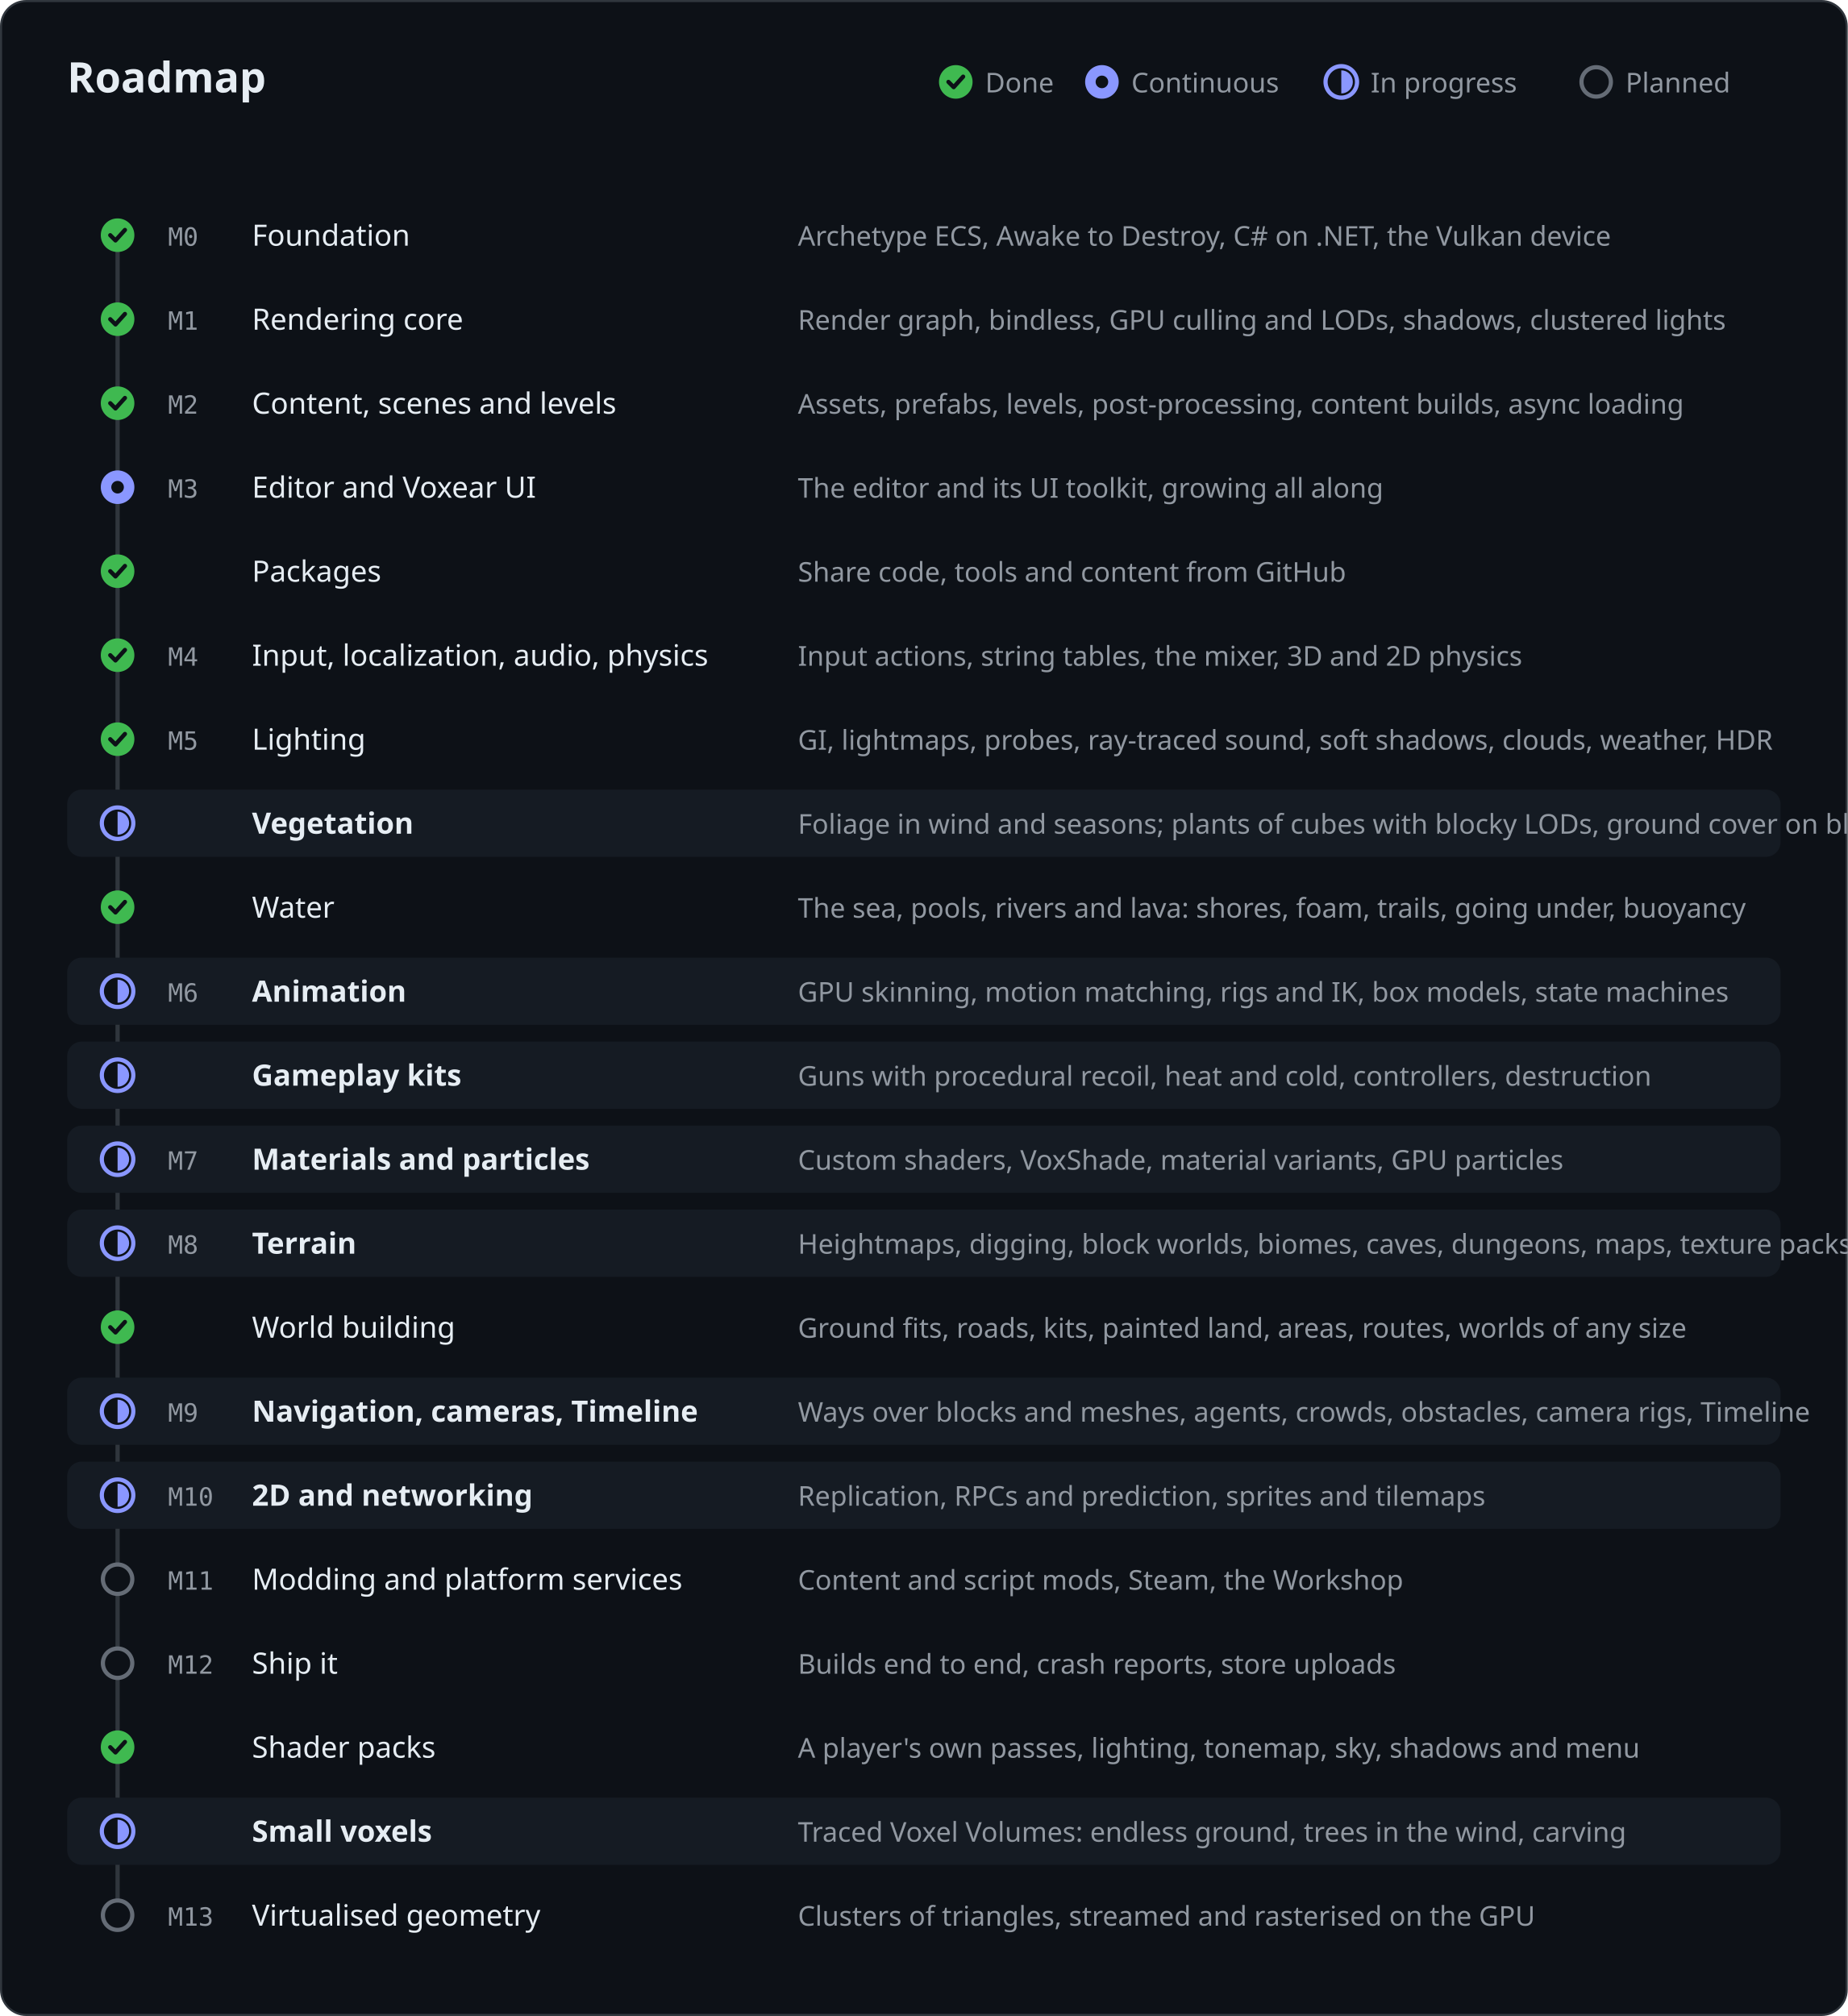
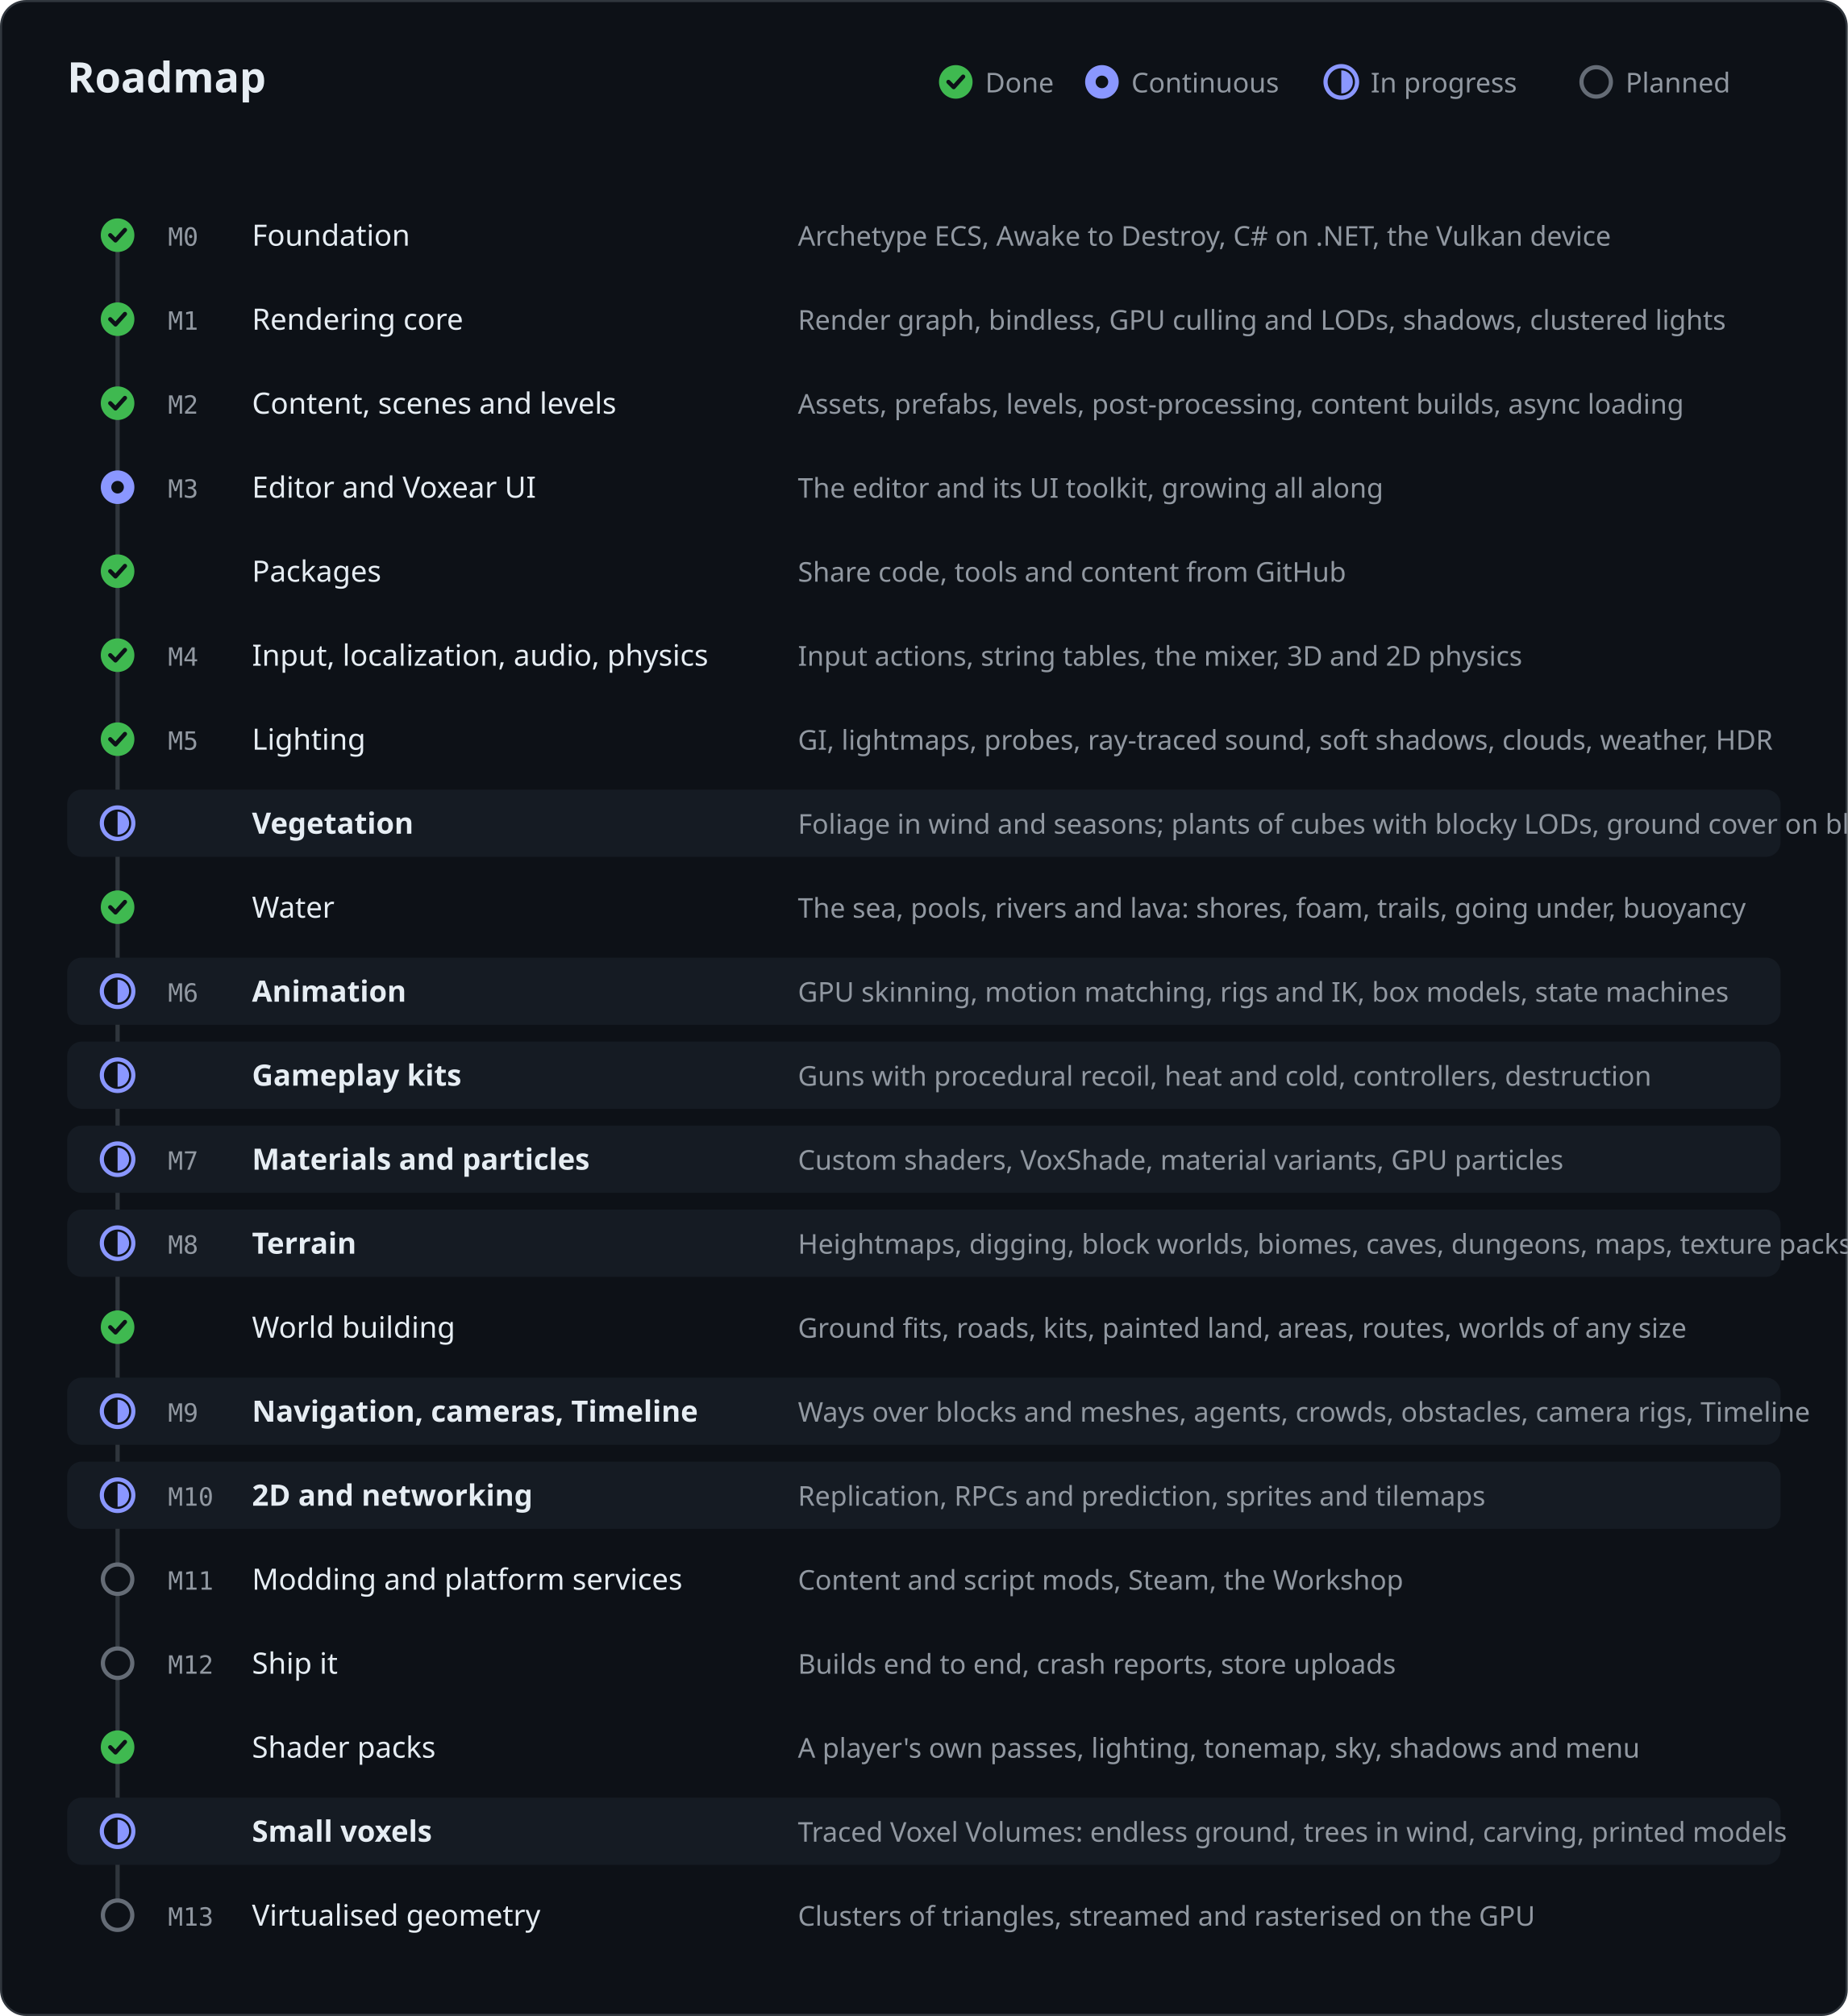
<svg xmlns="http://www.w3.org/2000/svg" width="880" height="960" viewBox="0 0 880 960" role="img" aria-label="Voxear roadmap">
  <rect x="0.5" y="0.5" width="879" height="959" rx="12" fill="#0d1117" stroke="#30363d" />
  <text x="32" y="44" font-family="-apple-system, BlinkMacSystemFont, 'Segoe UI', 'Noto Sans', Helvetica, Arial, sans-serif" font-size="20" font-weight="600" fill="#e6edf3">Roadmap</text>
  <circle cx="760.2" cy="39" r="7" fill="#0d1117" stroke="#656c76" stroke-width="2" />
  <text x="774.2" y="44" font-family="-apple-system, BlinkMacSystemFont, 'Segoe UI', 'Noto Sans', Helvetica, Arial, sans-serif" font-size="13" fill="#9198a1">Planned</text>
  <circle cx="638.8" cy="39" r="7.5" fill="#0d1117" stroke="#8a97ff" stroke-width="2" />
  <path d="M638.8 33.5 a5.5 5.5 0 0 1 0 11 z" fill="#8a97ff" />
  <text x="652.8" y="44" font-family="-apple-system, BlinkMacSystemFont, 'Segoe UI', 'Noto Sans', Helvetica, Arial, sans-serif" font-size="13" fill="#9198a1">In progress</text>
  <circle cx="524.8" cy="39" r="8" fill="#8a97ff" />
  <circle cx="524.8" cy="39" r="3" fill="#0d1117" />
  <text x="538.8" y="44" font-family="-apple-system, BlinkMacSystemFont, 'Segoe UI', 'Noto Sans', Helvetica, Arial, sans-serif" font-size="13" fill="#9198a1">Continuous</text>
  <circle cx="455.2" cy="39" r="8" fill="#3fb950" />
  <path d="M451.7 39 l2.5 2.5 l4.5-5" fill="none" stroke="#0d1117" stroke-width="2" stroke-linecap="round" stroke-linejoin="round" />
  <text x="469.2" y="44" font-family="-apple-system, BlinkMacSystemFont, 'Segoe UI', 'Noto Sans', Helvetica, Arial, sans-serif" font-size="13" fill="#9198a1">Done</text>
  <line x1="56" y1="112" x2="56" y2="912" stroke="#30363d" stroke-width="2" />
  <circle cx="56" cy="112" r="8" fill="#3fb950" />
  <path d="M52.5 112 l2.5 2.5 l4.5-5" fill="none" stroke="#0d1117" stroke-width="2" stroke-linecap="round" stroke-linejoin="round" />
  <text x="80" y="117" font-family="ui-monospace, SFMono-Regular, 'SF Mono', Menlo, Consolas, monospace" font-size="12" fill="#9198a1">M0</text>
  <text x="120" y="117" font-family="-apple-system, BlinkMacSystemFont, 'Segoe UI', 'Noto Sans', Helvetica, Arial, sans-serif" font-size="14" font-weight="500" fill="#e6edf3">Foundation</text>
  <text x="380" y="117" font-family="-apple-system, BlinkMacSystemFont, 'Segoe UI', 'Noto Sans', Helvetica, Arial, sans-serif" font-size="13" fill="#9198a1">Archetype ECS, Awake to Destroy, C# on .NET, the Vulkan device</text>
  <circle cx="56" cy="152" r="8" fill="#3fb950" />
  <path d="M52.5 152 l2.5 2.5 l4.5-5" fill="none" stroke="#0d1117" stroke-width="2" stroke-linecap="round" stroke-linejoin="round" />
  <text x="80" y="157" font-family="ui-monospace, SFMono-Regular, 'SF Mono', Menlo, Consolas, monospace" font-size="12" fill="#9198a1">M1</text>
  <text x="120" y="157" font-family="-apple-system, BlinkMacSystemFont, 'Segoe UI', 'Noto Sans', Helvetica, Arial, sans-serif" font-size="14" font-weight="500" fill="#e6edf3">Rendering core</text>
  <text x="380" y="157" font-family="-apple-system, BlinkMacSystemFont, 'Segoe UI', 'Noto Sans', Helvetica, Arial, sans-serif" font-size="13" fill="#9198a1">Render graph, bindless, GPU culling and LODs, shadows, clustered lights</text>
  <circle cx="56" cy="192" r="8" fill="#3fb950" />
  <path d="M52.5 192 l2.5 2.5 l4.5-5" fill="none" stroke="#0d1117" stroke-width="2" stroke-linecap="round" stroke-linejoin="round" />
  <text x="80" y="197" font-family="ui-monospace, SFMono-Regular, 'SF Mono', Menlo, Consolas, monospace" font-size="12" fill="#9198a1">M2</text>
  <text x="120" y="197" font-family="-apple-system, BlinkMacSystemFont, 'Segoe UI', 'Noto Sans', Helvetica, Arial, sans-serif" font-size="14" font-weight="500" fill="#e6edf3">Content, scenes and levels</text>
  <text x="380" y="197" font-family="-apple-system, BlinkMacSystemFont, 'Segoe UI', 'Noto Sans', Helvetica, Arial, sans-serif" font-size="13" fill="#9198a1">Assets, prefabs, levels, post-processing, content builds, async loading</text>
  <circle cx="56" cy="232" r="8" fill="#8a97ff" />
  <circle cx="56" cy="232" r="3" fill="#0d1117" />
  <text x="80" y="237" font-family="ui-monospace, SFMono-Regular, 'SF Mono', Menlo, Consolas, monospace" font-size="12" fill="#9198a1">M3</text>
  <text x="120" y="237" font-family="-apple-system, BlinkMacSystemFont, 'Segoe UI', 'Noto Sans', Helvetica, Arial, sans-serif" font-size="14" font-weight="500" fill="#e6edf3">Editor and Voxear UI</text>
  <text x="380" y="237" font-family="-apple-system, BlinkMacSystemFont, 'Segoe UI', 'Noto Sans', Helvetica, Arial, sans-serif" font-size="13" fill="#9198a1">The editor and its UI toolkit, growing all along</text>
  <circle cx="56" cy="272" r="8" fill="#3fb950" />
  <path d="M52.5 272 l2.5 2.5 l4.5-5" fill="none" stroke="#0d1117" stroke-width="2" stroke-linecap="round" stroke-linejoin="round" />
  <text x="80" y="277" font-family="ui-monospace, SFMono-Regular, 'SF Mono', Menlo, Consolas, monospace" font-size="12" fill="#9198a1" />
  <text x="120" y="277" font-family="-apple-system, BlinkMacSystemFont, 'Segoe UI', 'Noto Sans', Helvetica, Arial, sans-serif" font-size="14" font-weight="500" fill="#e6edf3">Packages</text>
  <text x="380" y="277" font-family="-apple-system, BlinkMacSystemFont, 'Segoe UI', 'Noto Sans', Helvetica, Arial, sans-serif" font-size="13" fill="#9198a1">Share code, tools and content from GitHub</text>
  <circle cx="56" cy="312" r="8" fill="#3fb950" />
  <path d="M52.5 312 l2.5 2.5 l4.5-5" fill="none" stroke="#0d1117" stroke-width="2" stroke-linecap="round" stroke-linejoin="round" />
  <text x="80" y="317" font-family="ui-monospace, SFMono-Regular, 'SF Mono', Menlo, Consolas, monospace" font-size="12" fill="#9198a1">M4</text>
  <text x="120" y="317" font-family="-apple-system, BlinkMacSystemFont, 'Segoe UI', 'Noto Sans', Helvetica, Arial, sans-serif" font-size="14" font-weight="500" fill="#e6edf3">Input, localization, audio, physics</text>
  <text x="380" y="317" font-family="-apple-system, BlinkMacSystemFont, 'Segoe UI', 'Noto Sans', Helvetica, Arial, sans-serif" font-size="13" fill="#9198a1">Input actions, string tables, the mixer, 3D and 2D physics</text>
  <circle cx="56" cy="352" r="8" fill="#3fb950" />
  <path d="M52.5 352 l2.5 2.5 l4.5-5" fill="none" stroke="#0d1117" stroke-width="2" stroke-linecap="round" stroke-linejoin="round" />
  <text x="80" y="357" font-family="ui-monospace, SFMono-Regular, 'SF Mono', Menlo, Consolas, monospace" font-size="12" fill="#9198a1">M5</text>
  <text x="120" y="357" font-family="-apple-system, BlinkMacSystemFont, 'Segoe UI', 'Noto Sans', Helvetica, Arial, sans-serif" font-size="14" font-weight="500" fill="#e6edf3">Lighting</text>
  <text x="380" y="357" font-family="-apple-system, BlinkMacSystemFont, 'Segoe UI', 'Noto Sans', Helvetica, Arial, sans-serif" font-size="13" fill="#9198a1">GI, lightmaps, probes, ray-traced sound, soft shadows, clouds, weather, HDR</text>
  <rect x="32" y="376" width="816" height="32" rx="7" fill="#151b23" />
  <circle cx="56" cy="392" r="7.5" fill="#0d1117" stroke="#8a97ff" stroke-width="2" />
  <path d="M56 386.5 a5.5 5.5 0 0 1 0 11 z" fill="#8a97ff" />
  <text x="80" y="397" font-family="ui-monospace, SFMono-Regular, 'SF Mono', Menlo, Consolas, monospace" font-size="12" fill="#9198a1" />
  <text x="120" y="397" font-family="-apple-system, BlinkMacSystemFont, 'Segoe UI', 'Noto Sans', Helvetica, Arial, sans-serif" font-size="14" font-weight="600" fill="#e6edf3">Vegetation</text>
  <text x="380" y="397" font-family="-apple-system, BlinkMacSystemFont, 'Segoe UI', 'Noto Sans', Helvetica, Arial, sans-serif" font-size="13" fill="#9198a1">Foliage in wind and seasons; plants of cubes with blocky LODs, ground cover on blocks</text>
  <circle cx="56" cy="432" r="8" fill="#3fb950" />
  <path d="M52.5 432 l2.5 2.5 l4.5-5" fill="none" stroke="#0d1117" stroke-width="2" stroke-linecap="round" stroke-linejoin="round" />
  <text x="80" y="437" font-family="ui-monospace, SFMono-Regular, 'SF Mono', Menlo, Consolas, monospace" font-size="12" fill="#9198a1" />
  <text x="120" y="437" font-family="-apple-system, BlinkMacSystemFont, 'Segoe UI', 'Noto Sans', Helvetica, Arial, sans-serif" font-size="14" font-weight="500" fill="#e6edf3">Water</text>
  <text x="380" y="437" font-family="-apple-system, BlinkMacSystemFont, 'Segoe UI', 'Noto Sans', Helvetica, Arial, sans-serif" font-size="13" fill="#9198a1">The sea, pools, rivers and lava: shores, foam, trails, going under, buoyancy</text>
  <rect x="32" y="456" width="816" height="32" rx="7" fill="#151b23" />
  <circle cx="56" cy="472" r="7.5" fill="#0d1117" stroke="#8a97ff" stroke-width="2" />
  <path d="M56 466.5 a5.5 5.5 0 0 1 0 11 z" fill="#8a97ff" />
  <text x="80" y="477" font-family="ui-monospace, SFMono-Regular, 'SF Mono', Menlo, Consolas, monospace" font-size="12" fill="#9198a1">M6</text>
  <text x="120" y="477" font-family="-apple-system, BlinkMacSystemFont, 'Segoe UI', 'Noto Sans', Helvetica, Arial, sans-serif" font-size="14" font-weight="600" fill="#e6edf3">Animation</text>
  <text x="380" y="477" font-family="-apple-system, BlinkMacSystemFont, 'Segoe UI', 'Noto Sans', Helvetica, Arial, sans-serif" font-size="13" fill="#9198a1">GPU skinning, motion matching, rigs and IK, box models, state machines</text>
  <rect x="32" y="496" width="816" height="32" rx="7" fill="#151b23" />
  <circle cx="56" cy="512" r="7.5" fill="#0d1117" stroke="#8a97ff" stroke-width="2" />
  <path d="M56 506.5 a5.5 5.5 0 0 1 0 11 z" fill="#8a97ff" />
  <text x="80" y="517" font-family="ui-monospace, SFMono-Regular, 'SF Mono', Menlo, Consolas, monospace" font-size="12" fill="#9198a1" />
  <text x="120" y="517" font-family="-apple-system, BlinkMacSystemFont, 'Segoe UI', 'Noto Sans', Helvetica, Arial, sans-serif" font-size="14" font-weight="600" fill="#e6edf3">Gameplay kits</text>
  <text x="380" y="517" font-family="-apple-system, BlinkMacSystemFont, 'Segoe UI', 'Noto Sans', Helvetica, Arial, sans-serif" font-size="13" fill="#9198a1">Guns with procedural recoil, heat and cold, controllers, destruction</text>
  <rect x="32" y="536" width="816" height="32" rx="7" fill="#151b23" />
  <circle cx="56" cy="552" r="7.5" fill="#0d1117" stroke="#8a97ff" stroke-width="2" />
  <path d="M56 546.5 a5.5 5.5 0 0 1 0 11 z" fill="#8a97ff" />
  <text x="80" y="557" font-family="ui-monospace, SFMono-Regular, 'SF Mono', Menlo, Consolas, monospace" font-size="12" fill="#9198a1">M7</text>
  <text x="120" y="557" font-family="-apple-system, BlinkMacSystemFont, 'Segoe UI', 'Noto Sans', Helvetica, Arial, sans-serif" font-size="14" font-weight="600" fill="#e6edf3">Materials and particles</text>
  <text x="380" y="557" font-family="-apple-system, BlinkMacSystemFont, 'Segoe UI', 'Noto Sans', Helvetica, Arial, sans-serif" font-size="13" fill="#9198a1">Custom shaders, VoxShade, material variants, GPU particles</text>
  <rect x="32" y="576" width="816" height="32" rx="7" fill="#151b23" />
  <circle cx="56" cy="592" r="7.5" fill="#0d1117" stroke="#8a97ff" stroke-width="2" />
  <path d="M56 586.5 a5.5 5.5 0 0 1 0 11 z" fill="#8a97ff" />
  <text x="80" y="597" font-family="ui-monospace, SFMono-Regular, 'SF Mono', Menlo, Consolas, monospace" font-size="12" fill="#9198a1">M8</text>
  <text x="120" y="597" font-family="-apple-system, BlinkMacSystemFont, 'Segoe UI', 'Noto Sans', Helvetica, Arial, sans-serif" font-size="14" font-weight="600" fill="#e6edf3">Terrain</text>
  <text x="380" y="597" font-family="-apple-system, BlinkMacSystemFont, 'Segoe UI', 'Noto Sans', Helvetica, Arial, sans-serif" font-size="13" fill="#9198a1">Heightmaps, digging, block worlds, biomes, caves, dungeons, maps, texture packs</text>
  <circle cx="56" cy="632" r="8" fill="#3fb950" />
  <path d="M52.5 632 l2.5 2.5 l4.5-5" fill="none" stroke="#0d1117" stroke-width="2" stroke-linecap="round" stroke-linejoin="round" />
  <text x="80" y="637" font-family="ui-monospace, SFMono-Regular, 'SF Mono', Menlo, Consolas, monospace" font-size="12" fill="#9198a1" />
  <text x="120" y="637" font-family="-apple-system, BlinkMacSystemFont, 'Segoe UI', 'Noto Sans', Helvetica, Arial, sans-serif" font-size="14" font-weight="500" fill="#e6edf3">World building</text>
  <text x="380" y="637" font-family="-apple-system, BlinkMacSystemFont, 'Segoe UI', 'Noto Sans', Helvetica, Arial, sans-serif" font-size="13" fill="#9198a1">Ground fits, roads, kits, painted land, areas, routes, worlds of any size</text>
  <rect x="32" y="656" width="816" height="32" rx="7" fill="#151b23" />
  <circle cx="56" cy="672" r="7.5" fill="#0d1117" stroke="#8a97ff" stroke-width="2" />
  <path d="M56 666.5 a5.5 5.5 0 0 1 0 11 z" fill="#8a97ff" />
  <text x="80" y="677" font-family="ui-monospace, SFMono-Regular, 'SF Mono', Menlo, Consolas, monospace" font-size="12" fill="#9198a1">M9</text>
  <text x="120" y="677" font-family="-apple-system, BlinkMacSystemFont, 'Segoe UI', 'Noto Sans', Helvetica, Arial, sans-serif" font-size="14" font-weight="600" fill="#e6edf3">Navigation, cameras, Timeline</text>
  <text x="380" y="677" font-family="-apple-system, BlinkMacSystemFont, 'Segoe UI', 'Noto Sans', Helvetica, Arial, sans-serif" font-size="13" fill="#9198a1">Ways over blocks and meshes, agents, crowds, obstacles, camera rigs, Timeline</text>
  <rect x="32" y="696" width="816" height="32" rx="7" fill="#151b23" />
  <circle cx="56" cy="712" r="7.5" fill="#0d1117" stroke="#8a97ff" stroke-width="2" />
  <path d="M56 706.5 a5.5 5.5 0 0 1 0 11 z" fill="#8a97ff" />
  <text x="80" y="717" font-family="ui-monospace, SFMono-Regular, 'SF Mono', Menlo, Consolas, monospace" font-size="12" fill="#9198a1">M10</text>
  <text x="120" y="717" font-family="-apple-system, BlinkMacSystemFont, 'Segoe UI', 'Noto Sans', Helvetica, Arial, sans-serif" font-size="14" font-weight="600" fill="#e6edf3">2D and networking</text>
  <text x="380" y="717" font-family="-apple-system, BlinkMacSystemFont, 'Segoe UI', 'Noto Sans', Helvetica, Arial, sans-serif" font-size="13" fill="#9198a1">Replication, RPCs and prediction, sprites and tilemaps</text>
  <circle cx="56" cy="752" r="7" fill="#0d1117" stroke="#656c76" stroke-width="2" />
  <text x="80" y="757" font-family="ui-monospace, SFMono-Regular, 'SF Mono', Menlo, Consolas, monospace" font-size="12" fill="#9198a1">M11</text>
  <text x="120" y="757" font-family="-apple-system, BlinkMacSystemFont, 'Segoe UI', 'Noto Sans', Helvetica, Arial, sans-serif" font-size="14" font-weight="500" fill="#e6edf3">Modding and platform services</text>
  <text x="380" y="757" font-family="-apple-system, BlinkMacSystemFont, 'Segoe UI', 'Noto Sans', Helvetica, Arial, sans-serif" font-size="13" fill="#9198a1">Content and script mods, Steam, the Workshop</text>
  <circle cx="56" cy="792" r="7" fill="#0d1117" stroke="#656c76" stroke-width="2" />
  <text x="80" y="797" font-family="ui-monospace, SFMono-Regular, 'SF Mono', Menlo, Consolas, monospace" font-size="12" fill="#9198a1">M12</text>
  <text x="120" y="797" font-family="-apple-system, BlinkMacSystemFont, 'Segoe UI', 'Noto Sans', Helvetica, Arial, sans-serif" font-size="14" font-weight="500" fill="#e6edf3">Ship it</text>
  <text x="380" y="797" font-family="-apple-system, BlinkMacSystemFont, 'Segoe UI', 'Noto Sans', Helvetica, Arial, sans-serif" font-size="13" fill="#9198a1">Builds end to end, crash reports, store uploads</text>
  <circle cx="56" cy="832" r="8" fill="#3fb950" />
  <path d="M52.5 832 l2.5 2.5 l4.5-5" fill="none" stroke="#0d1117" stroke-width="2" stroke-linecap="round" stroke-linejoin="round" />
  <text x="80" y="837" font-family="ui-monospace, SFMono-Regular, 'SF Mono', Menlo, Consolas, monospace" font-size="12" fill="#9198a1" />
  <text x="120" y="837" font-family="-apple-system, BlinkMacSystemFont, 'Segoe UI', 'Noto Sans', Helvetica, Arial, sans-serif" font-size="14" font-weight="500" fill="#e6edf3">Shader packs</text>
  <text x="380" y="837" font-family="-apple-system, BlinkMacSystemFont, 'Segoe UI', 'Noto Sans', Helvetica, Arial, sans-serif" font-size="13" fill="#9198a1">A player's own passes, lighting, tonemap, sky, shadows and menu</text>
  <rect x="32" y="856" width="816" height="32" rx="7" fill="#151b23" />
  <circle cx="56" cy="872" r="7.5" fill="#0d1117" stroke="#8a97ff" stroke-width="2" />
  <path d="M56 866.5 a5.5 5.5 0 0 1 0 11 z" fill="#8a97ff" />
  <text x="80" y="877" font-family="ui-monospace, SFMono-Regular, 'SF Mono', Menlo, Consolas, monospace" font-size="12" fill="#9198a1" />
  <text x="120" y="877" font-family="-apple-system, BlinkMacSystemFont, 'Segoe UI', 'Noto Sans', Helvetica, Arial, sans-serif" font-size="14" font-weight="600" fill="#e6edf3">Small voxels</text>
-   <text x="380" y="877" font-family="-apple-system, BlinkMacSystemFont, 'Segoe UI', 'Noto Sans', Helvetica, Arial, sans-serif" font-size="13" fill="#9198a1">Traced Voxel Volumes: endless ground, trees in the wind, carving</text>
+   <text x="380" y="877" font-family="-apple-system, BlinkMacSystemFont, 'Segoe UI', 'Noto Sans', Helvetica, Arial, sans-serif" font-size="13" fill="#9198a1">Traced Voxel Volumes: endless ground, trees in wind, carving, printed models</text>
  <circle cx="56" cy="912" r="7" fill="#0d1117" stroke="#656c76" stroke-width="2" />
  <text x="80" y="917" font-family="ui-monospace, SFMono-Regular, 'SF Mono', Menlo, Consolas, monospace" font-size="12" fill="#9198a1">M13</text>
  <text x="120" y="917" font-family="-apple-system, BlinkMacSystemFont, 'Segoe UI', 'Noto Sans', Helvetica, Arial, sans-serif" font-size="14" font-weight="500" fill="#e6edf3">Virtualised geometry</text>
  <text x="380" y="917" font-family="-apple-system, BlinkMacSystemFont, 'Segoe UI', 'Noto Sans', Helvetica, Arial, sans-serif" font-size="13" fill="#9198a1">Clusters of triangles, streamed and rasterised on the GPU</text>
</svg>
